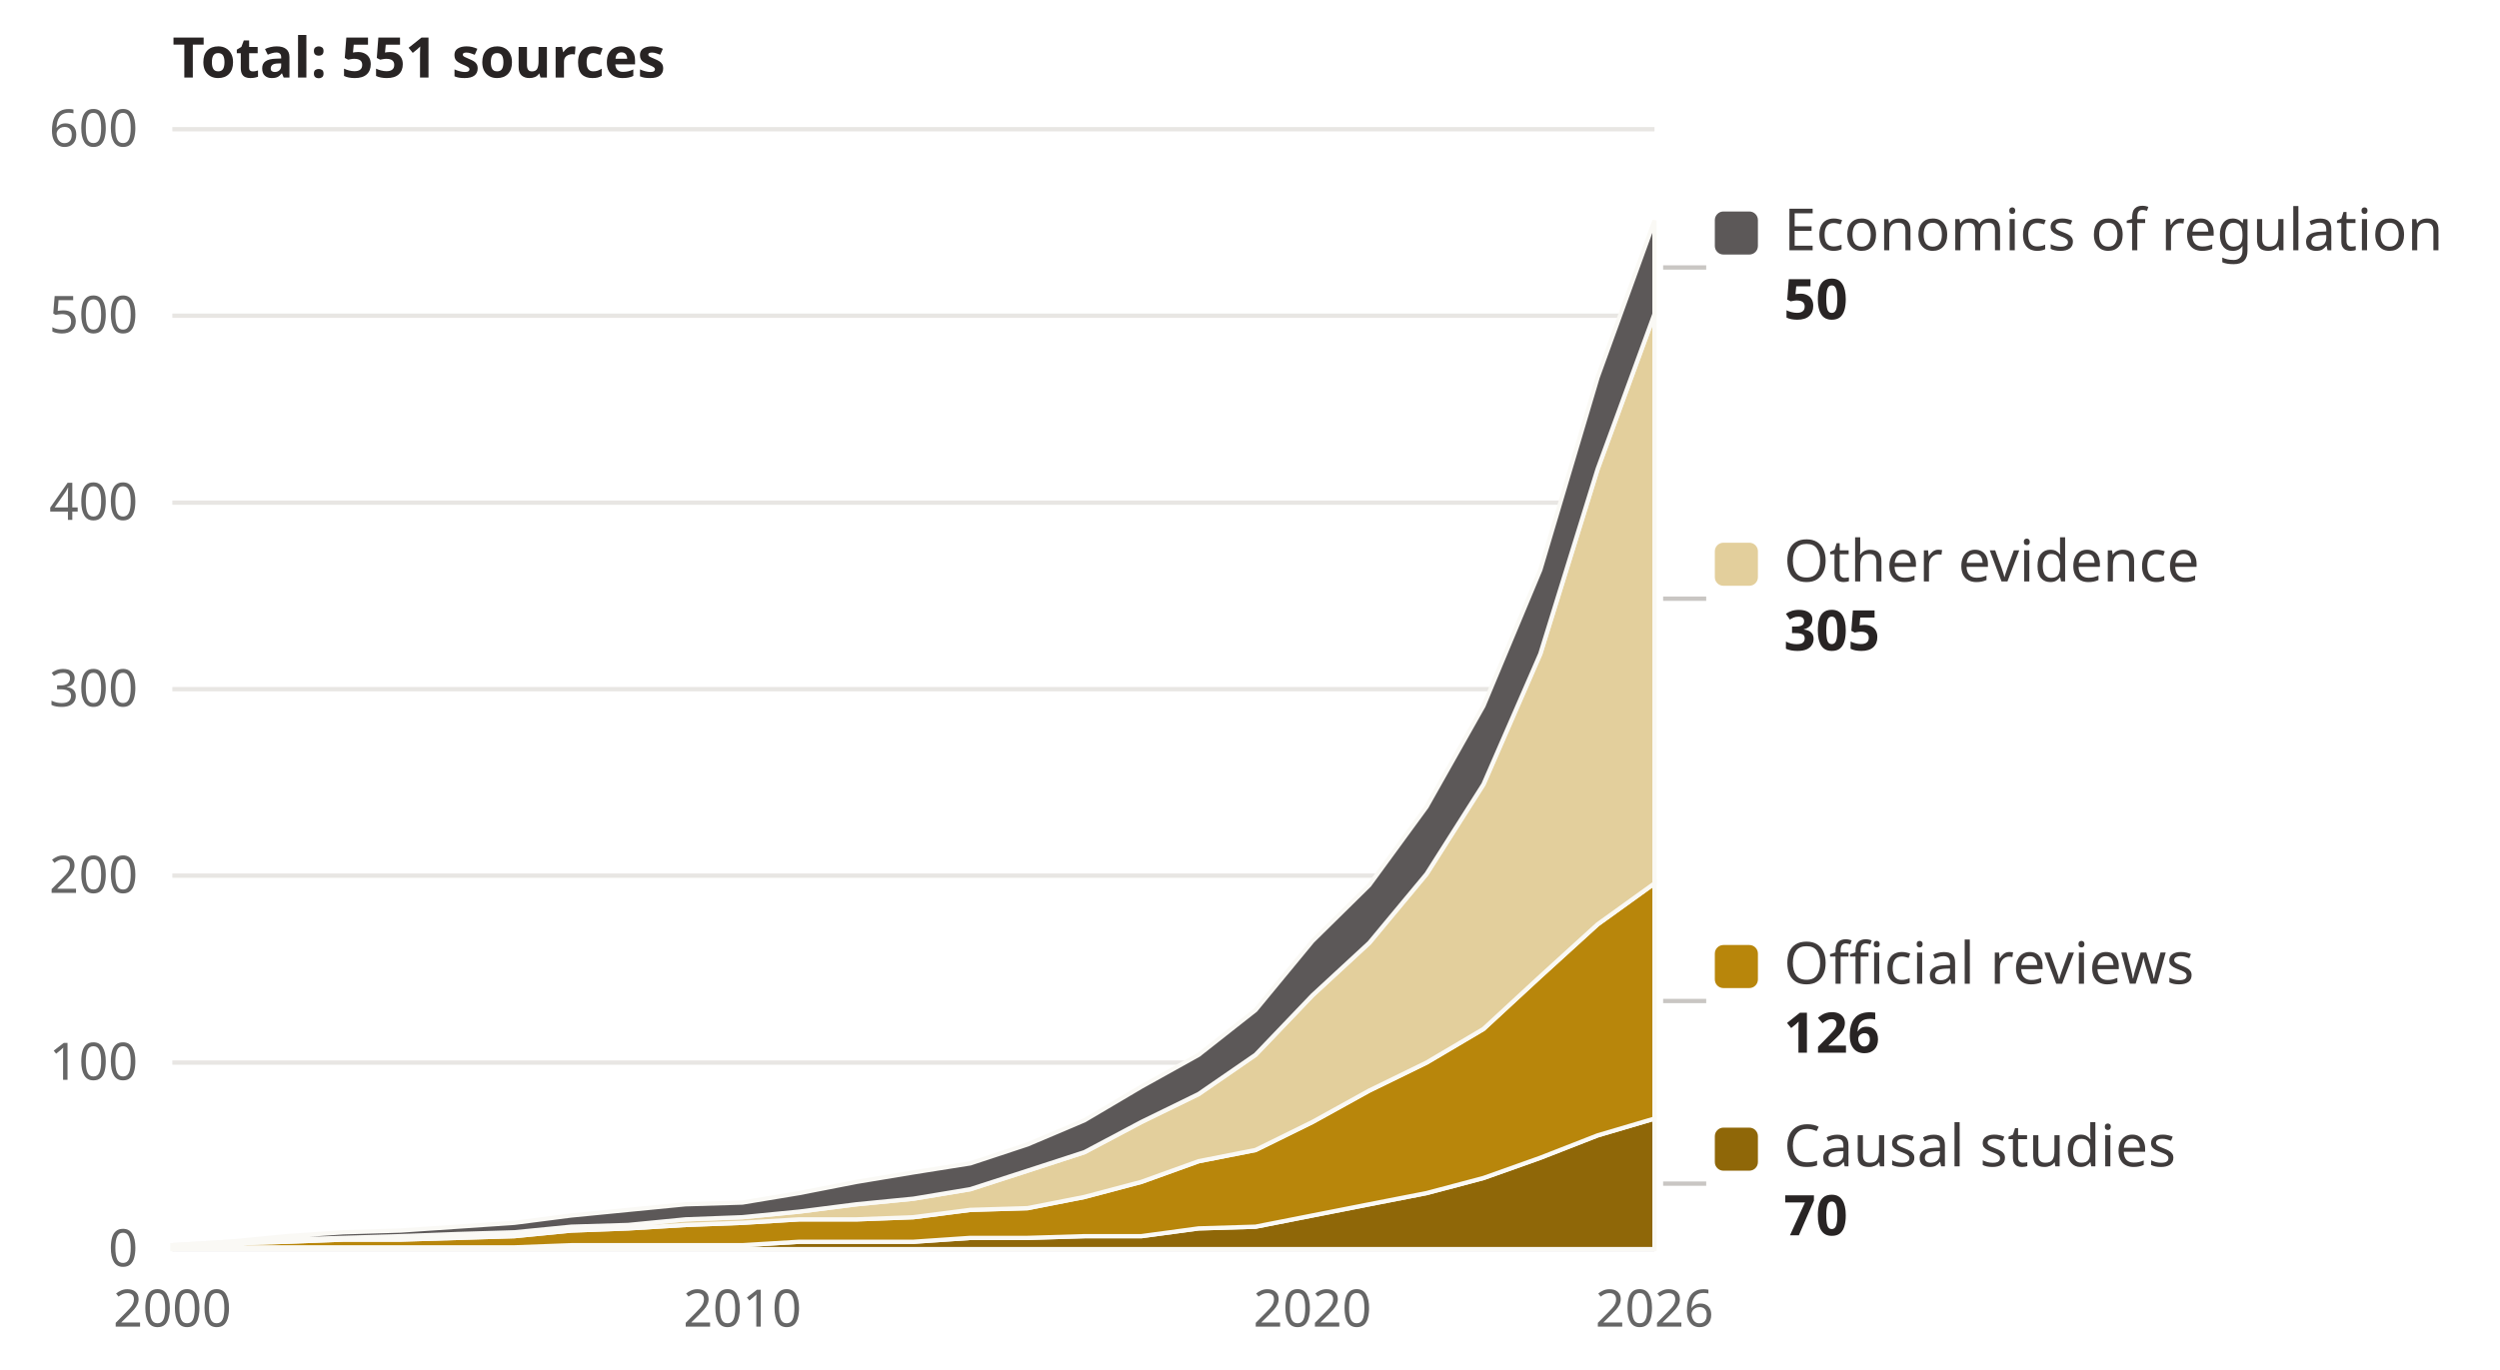
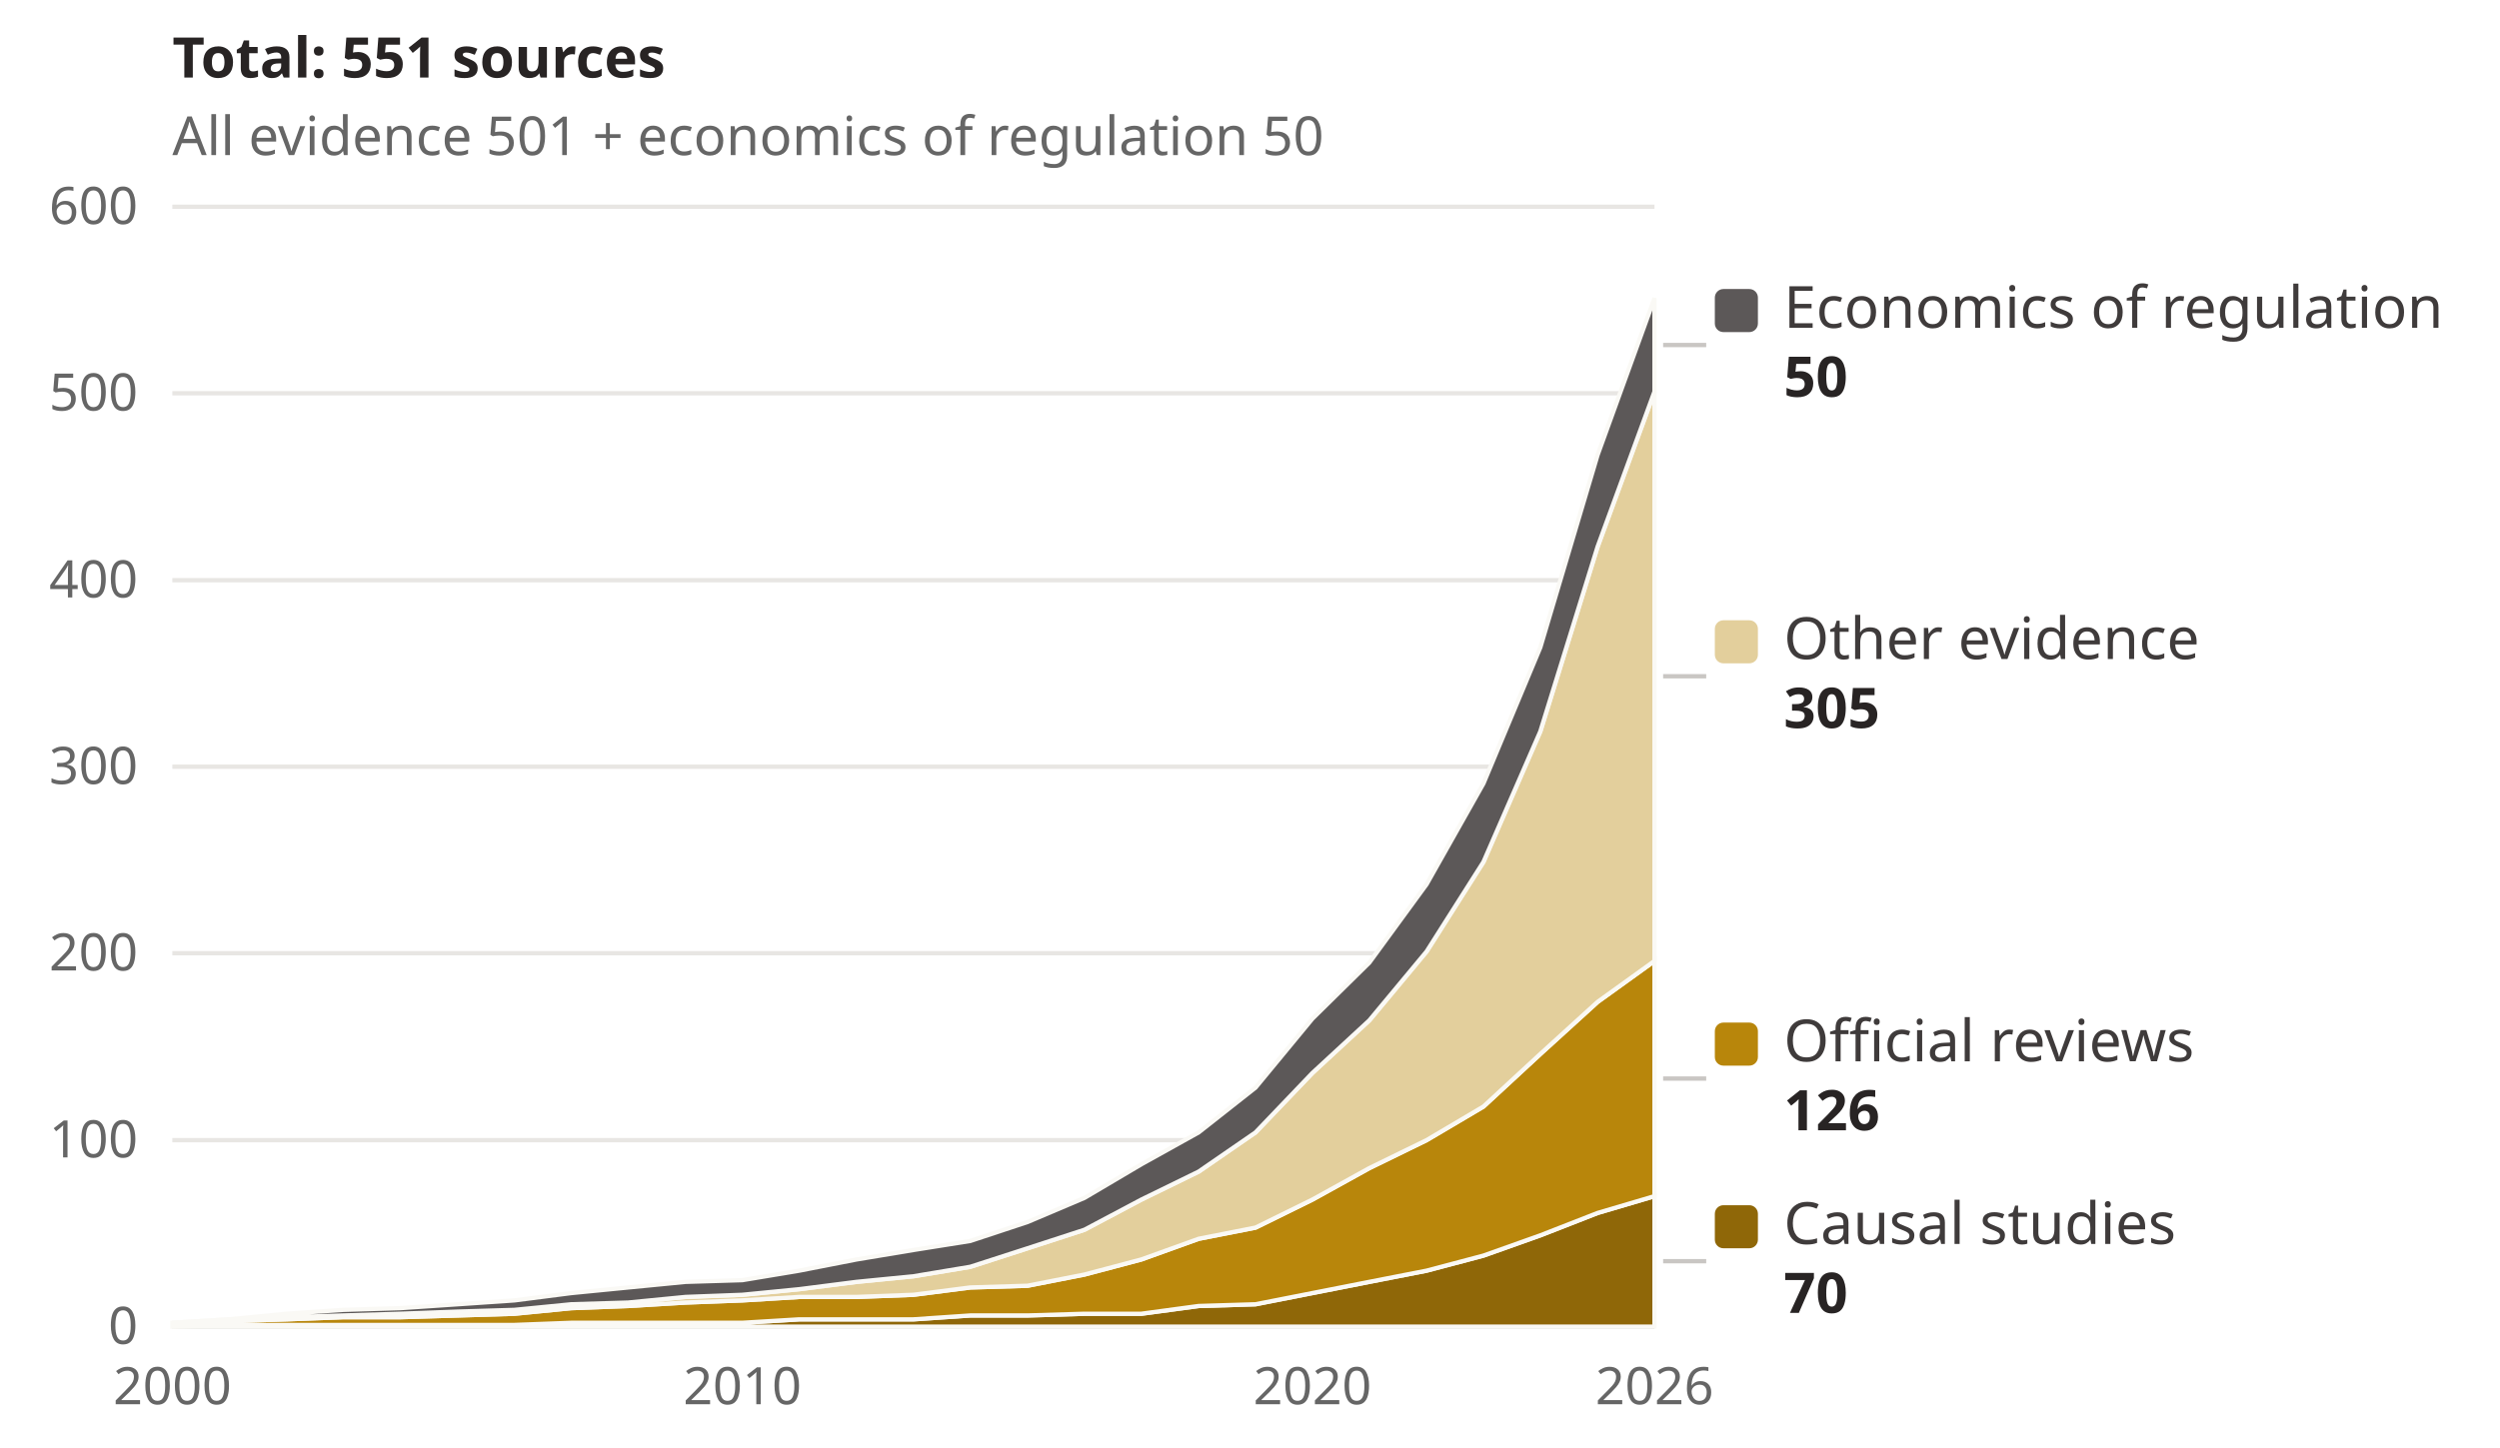
- <svg viewBox="0 0 580 318" width="100%" role="img" aria-label="Cumulative number of sources in the evidence library by type of study, 2000 to 2026: Causal studies 70; Official reviews 126; Other evidence 305; Economics of regulation 50">
-   <line x1="40" x2="384" y1="290.0" y2="290.0" stroke="#C9C6C3" />
-   <text x="32.0" y="294.0" text-anchor="end" font-family="DM Sans, sans-serif" font-size="12" fill="#666666">0</text>
-   <line x1="40" x2="384" y1="246.7" y2="246.7" stroke="#E8E6E3" />
-   <text x="32.0" y="250.7" text-anchor="end" font-family="DM Sans, sans-serif" font-size="12" fill="#666666">100</text>
-   <line x1="40" x2="384" y1="203.3" y2="203.3" stroke="#E8E6E3" />
-   <text x="32.0" y="207.3" text-anchor="end" font-family="DM Sans, sans-serif" font-size="12" fill="#666666">200</text>
-   <line x1="40" x2="384" y1="160.0" y2="160.0" stroke="#E8E6E3" />
-   <text x="32.0" y="164.0" text-anchor="end" font-family="DM Sans, sans-serif" font-size="12" fill="#666666">300</text>
-   <line x1="40" x2="384" y1="116.7" y2="116.7" stroke="#E8E6E3" />
-   <text x="32.0" y="120.7" text-anchor="end" font-family="DM Sans, sans-serif" font-size="12" fill="#666666">400</text>
-   <line x1="40" x2="384" y1="73.3" y2="73.3" stroke="#E8E6E3" />
-   <text x="32.0" y="77.3" text-anchor="end" font-family="DM Sans, sans-serif" font-size="12" fill="#666666">500</text>
-   <line x1="40" x2="384" y1="30.0" y2="30.0" stroke="#E8E6E3" />
-   <text x="32.0" y="34.0" text-anchor="end" font-family="DM Sans, sans-serif" font-size="12" fill="#666666">600</text>
-   <text x="40.0" y="308.0" text-anchor="middle" font-family="DM Sans, sans-serif" font-size="12" fill="#666666">2000</text>
-   <text x="172.3" y="308.0" text-anchor="middle" font-family="DM Sans, sans-serif" font-size="12" fill="#666666">2010</text>
-   <text x="304.6" y="308.0" text-anchor="middle" font-family="DM Sans, sans-serif" font-size="12" fill="#666666">2020</text>
-   <text x="384.0" y="308.0" text-anchor="middle" font-family="DM Sans, sans-serif" font-size="12" fill="#666666">2026</text>
-   <polygon points="40.0,290.0 53.2,289.6 66.5,289.6 79.7,289.6 92.9,289.6 106.2,289.6 119.4,289.6 132.6,289.1 145.8,289.1 159.1,289.1 172.3,289.1 185.5,288.3 198.8,288.3 212.0,288.3 225.2,287.4 238.5,287.4 251.7,287.0 264.9,287.0 278.2,285.2 291.4,284.8 304.6,282.2 317.8,279.6 331.1,277.0 344.3,273.5 357.5,268.8 370.8,263.6 384.0,259.7 384.0,290.0 370.8,290.0 357.5,290.0 344.3,290.0 331.1,290.0 317.8,290.0 304.6,290.0 291.4,290.0 278.2,290.0 264.9,290.0 251.7,290.0 238.5,290.0 225.2,290.0 212.0,290.0 198.8,290.0 185.5,290.0 172.3,290.0 159.1,290.0 145.8,290.0 132.6,290.0 119.4,290.0 106.2,290.0 92.9,290.0 79.7,290.0 66.5,290.0 53.2,290.0 40.0,290.0" fill="#8F6708" stroke="#FAF9F5" stroke-width="1" />
-   <polygon points="40.0,289.1 53.2,288.7 66.5,288.3 79.7,287.8 92.9,287.8 106.2,287.4 119.4,287.0 132.6,285.7 145.8,285.2 159.1,284.4 172.3,283.9 185.5,283.1 198.8,283.1 212.0,282.6 225.2,280.9 238.5,280.5 251.7,277.9 264.9,274.4 278.2,269.6 291.4,267.0 304.6,260.5 317.8,253.2 331.1,246.7 344.3,238.9 357.5,226.7 370.8,214.6 384.0,205.1 384.0,259.7 370.8,263.6 357.5,268.8 344.3,273.5 331.1,277.0 317.8,279.6 304.6,282.2 291.4,284.8 278.2,285.2 264.9,287.0 251.7,287.0 238.5,287.4 225.2,287.4 212.0,288.3 198.8,288.3 185.5,288.3 172.3,289.1 159.1,289.1 145.8,289.1 132.6,289.1 119.4,289.6 106.2,289.6 92.9,289.6 79.7,289.6 66.5,289.6 53.2,289.6 40.0,290.0" fill="#B8860B" stroke="#FAF9F5" stroke-width="1" />
-   <polygon points="40.0,289.1 53.2,288.3 66.5,287.8 79.7,287.4 92.9,287.0 106.2,286.5 119.4,286.1 132.6,284.8 145.8,284.4 159.1,283.1 172.3,282.6 185.5,281.3 198.8,279.6 212.0,278.3 225.2,276.1 238.5,271.8 251.7,267.5 264.9,260.5 278.2,254.0 291.4,244.9 304.6,231.1 317.8,218.9 331.1,202.9 344.3,182.1 357.5,151.8 370.8,108.9 384.0,72.9 384.0,205.1 370.8,214.6 357.5,226.7 344.3,238.9 331.1,246.7 317.8,253.2 304.6,260.5 291.4,267.0 278.2,269.6 264.9,274.4 251.7,277.9 238.5,280.5 225.2,280.9 212.0,282.6 198.8,283.1 185.5,283.1 172.3,283.9 159.1,284.4 145.8,285.2 132.6,285.7 119.4,287.0 106.2,287.4 92.9,287.8 79.7,287.8 66.5,288.3 53.2,288.7 40.0,289.1" fill="#E3CF9C" stroke="#FAF9F5" stroke-width="1" />
-   <polygon points="40.0,289.1 53.2,288.3 66.5,287.0 79.7,286.1 92.9,285.7 106.2,284.8 119.4,283.9 132.6,282.2 145.8,280.9 159.1,279.6 172.3,279.2 185.5,277.0 198.8,274.4 212.0,272.2 225.2,270.1 238.5,265.7 251.7,260.1 264.9,252.3 278.2,244.9 291.4,234.5 304.6,218.5 317.8,205.5 331.1,187.3 344.3,163.9 357.5,132.3 370.8,87.6 384.0,51.2 384.0,72.9 370.8,108.9 357.5,151.8 344.3,182.1 331.1,202.9 317.8,218.9 304.6,231.1 291.4,244.9 278.2,254.0 264.9,260.5 251.7,267.5 238.5,271.8 225.2,276.1 212.0,278.3 198.8,279.6 185.5,281.3 172.3,282.6 159.1,283.1 145.8,284.4 132.6,284.8 119.4,286.1 106.2,286.5 92.9,287.0 79.7,287.4 66.5,287.8 53.2,288.3 40.0,289.1" fill="#5C5858" stroke="#FAF9F5" stroke-width="1" />
-   <line x1="386" x2="396" y1="274.8" y2="274.8" stroke="#C9C6C3" />
-   <rect x="398" y="261.8" width="10" height="10" rx="2" fill="#8F6708" />
-   <text x="414.0" y="270.8" text-anchor="start" font-family="DM Sans, sans-serif" font-size="13.5" fill="#3F3B3B">Causal studies</text>
-   <text x="414.0" y="286.8" text-anchor="start" font-family="DM Sans, sans-serif" font-size="13" fill="#282424" font-weight="600">70</text>
-   <line x1="386" x2="396" y1="232.4" y2="232.4" stroke="#C9C6C3" />
-   <rect x="398" y="219.4" width="10" height="10" rx="2" fill="#B8860B" />
-   <text x="414.0" y="228.4" text-anchor="start" font-family="DM Sans, sans-serif" font-size="13.5" fill="#3F3B3B">Official reviews</text>
-   <text x="414.0" y="244.4" text-anchor="start" font-family="DM Sans, sans-serif" font-size="13" fill="#282424" font-weight="600">126</text>
-   <line x1="386" x2="396" y1="139.0" y2="139.0" stroke="#C9C6C3" />
-   <rect x="398" y="126.0" width="10" height="10" rx="2" fill="#E3CF9C" />
-   <text x="414.0" y="135.0" text-anchor="start" font-family="DM Sans, sans-serif" font-size="13.5" fill="#3F3B3B">Other evidence</text>
-   <text x="414.0" y="151.0" text-anchor="start" font-family="DM Sans, sans-serif" font-size="13" fill="#282424" font-weight="600">305</text>
-   <line x1="386" x2="396" y1="62.1" y2="62.1" stroke="#C9C6C3" />
-   <rect x="398" y="49.1" width="10" height="10" rx="2" fill="#5C5858" />
-   <text x="414.0" y="58.1" text-anchor="start" font-family="DM Sans, sans-serif" font-size="13.5" fill="#3F3B3B">Economics of regulation</text>
-   <text x="414.0" y="74.1" text-anchor="start" font-family="DM Sans, sans-serif" font-size="13" fill="#282424" font-weight="600">50</text>
+ <svg viewBox="0 0 580 336" width="100%" role="img" aria-label="Cumulative number of sources in the evidence library by type of study, 2000 to 2026: Causal studies 70; Official reviews 126; Other evidence 305; Economics of regulation 50">
+   <line x1="40" x2="384" y1="308.0" y2="308.0" stroke="#C9C6C3" />
+   <text x="32.0" y="312.0" text-anchor="end" font-family="DM Sans, sans-serif" font-size="12" fill="#666666">0</text>
+   <line x1="40" x2="384" y1="264.7" y2="264.7" stroke="#E8E6E3" />
+   <text x="32.0" y="268.7" text-anchor="end" font-family="DM Sans, sans-serif" font-size="12" fill="#666666">100</text>
+   <line x1="40" x2="384" y1="221.3" y2="221.3" stroke="#E8E6E3" />
+   <text x="32.0" y="225.3" text-anchor="end" font-family="DM Sans, sans-serif" font-size="12" fill="#666666">200</text>
+   <line x1="40" x2="384" y1="178.0" y2="178.0" stroke="#E8E6E3" />
+   <text x="32.0" y="182.0" text-anchor="end" font-family="DM Sans, sans-serif" font-size="12" fill="#666666">300</text>
+   <line x1="40" x2="384" y1="134.7" y2="134.7" stroke="#E8E6E3" />
+   <text x="32.0" y="138.7" text-anchor="end" font-family="DM Sans, sans-serif" font-size="12" fill="#666666">400</text>
+   <line x1="40" x2="384" y1="91.3" y2="91.3" stroke="#E8E6E3" />
+   <text x="32.0" y="95.3" text-anchor="end" font-family="DM Sans, sans-serif" font-size="12" fill="#666666">500</text>
+   <line x1="40" x2="384" y1="48.0" y2="48.0" stroke="#E8E6E3" />
+   <text x="32.0" y="52.0" text-anchor="end" font-family="DM Sans, sans-serif" font-size="12" fill="#666666">600</text>
+   <text x="40.0" y="326.0" text-anchor="middle" font-family="DM Sans, sans-serif" font-size="12" fill="#666666">2000</text>
+   <text x="172.3" y="326.0" text-anchor="middle" font-family="DM Sans, sans-serif" font-size="12" fill="#666666">2010</text>
+   <text x="304.6" y="326.0" text-anchor="middle" font-family="DM Sans, sans-serif" font-size="12" fill="#666666">2020</text>
+   <text x="384.0" y="326.0" text-anchor="middle" font-family="DM Sans, sans-serif" font-size="12" fill="#666666">2026</text>
+   <polygon points="40.0,308.0 53.2,307.6 66.5,307.6 79.7,307.6 92.9,307.6 106.2,307.6 119.4,307.6 132.6,307.1 145.8,307.1 159.1,307.1 172.3,307.1 185.5,306.3 198.8,306.3 212.0,306.3 225.2,305.4 238.5,305.4 251.7,305.0 264.9,305.0 278.2,303.2 291.4,302.8 304.6,300.2 317.8,297.6 331.1,295.0 344.3,291.5 357.5,286.8 370.8,281.6 384.0,277.7 384.0,308.0 370.8,308.0 357.5,308.0 344.3,308.0 331.1,308.0 317.8,308.0 304.6,308.0 291.4,308.0 278.2,308.0 264.9,308.0 251.7,308.0 238.5,308.0 225.2,308.0 212.0,308.0 198.8,308.0 185.5,308.0 172.3,308.0 159.1,308.0 145.8,308.0 132.6,308.0 119.4,308.0 106.2,308.0 92.9,308.0 79.7,308.0 66.5,308.0 53.2,308.0 40.0,308.0" fill="#8F6708" stroke="#FAF9F5" stroke-width="1" />
+   <polygon points="40.0,307.1 53.2,306.7 66.5,306.3 79.7,305.8 92.9,305.8 106.2,305.4 119.4,305.0 132.6,303.7 145.8,303.2 159.1,302.4 172.3,301.9 185.5,301.1 198.8,301.1 212.0,300.6 225.2,298.9 238.5,298.5 251.7,295.9 264.9,292.4 278.2,287.6 291.4,285.0 304.6,278.5 317.8,271.2 331.1,264.7 344.3,256.9 357.5,244.7 370.8,232.6 384.0,223.1 384.0,277.7 370.8,281.6 357.5,286.8 344.3,291.5 331.1,295.0 317.8,297.6 304.6,300.2 291.4,302.8 278.2,303.2 264.9,305.0 251.7,305.0 238.5,305.4 225.2,305.4 212.0,306.3 198.8,306.3 185.5,306.3 172.3,307.1 159.1,307.1 145.8,307.1 132.6,307.1 119.4,307.6 106.2,307.6 92.9,307.6 79.7,307.6 66.5,307.6 53.2,307.6 40.0,308.0" fill="#B8860B" stroke="#FAF9F5" stroke-width="1" />
+   <polygon points="40.0,307.1 53.2,306.3 66.5,305.8 79.7,305.4 92.9,305.0 106.2,304.5 119.4,304.1 132.6,302.8 145.8,302.4 159.1,301.1 172.3,300.6 185.5,299.3 198.8,297.6 212.0,296.3 225.2,294.1 238.5,289.8 251.7,285.5 264.9,278.5 278.2,272.0 291.4,262.9 304.6,249.1 317.8,236.9 331.1,220.9 344.3,200.1 357.5,169.8 370.8,126.9 384.0,90.9 384.0,223.1 370.8,232.6 357.5,244.7 344.3,256.9 331.1,264.7 317.8,271.2 304.6,278.5 291.4,285.0 278.2,287.6 264.9,292.4 251.7,295.9 238.5,298.5 225.2,298.9 212.0,300.6 198.8,301.1 185.5,301.1 172.3,301.9 159.1,302.4 145.8,303.2 132.6,303.7 119.4,305.0 106.2,305.4 92.9,305.8 79.7,305.8 66.5,306.3 53.2,306.7 40.0,307.1" fill="#E3CF9C" stroke="#FAF9F5" stroke-width="1" />
+   <polygon points="40.0,307.1 53.2,306.3 66.5,305.0 79.7,304.1 92.9,303.7 106.2,302.8 119.4,301.9 132.6,300.2 145.8,298.9 159.1,297.6 172.3,297.2 185.5,295.0 198.8,292.4 212.0,290.2 225.2,288.1 238.5,283.7 251.7,278.1 264.9,270.3 278.2,262.9 291.4,252.5 304.6,236.5 317.8,223.5 331.1,205.3 344.3,181.9 357.5,150.3 370.8,105.6 384.0,69.2 384.0,90.9 370.8,126.9 357.5,169.8 344.3,200.1 331.1,220.9 317.8,236.9 304.6,249.1 291.4,262.9 278.2,272.0 264.9,278.5 251.7,285.5 238.5,289.8 225.2,294.1 212.0,296.3 198.8,297.6 185.5,299.3 172.3,300.6 159.1,301.1 145.8,302.4 132.6,302.8 119.4,304.1 106.2,304.5 92.9,305.0 79.7,305.4 66.5,305.8 53.2,306.3 40.0,307.1" fill="#5C5858" stroke="#FAF9F5" stroke-width="1" />
+   <line x1="386" x2="396" y1="292.8" y2="292.8" stroke="#C9C6C3" />
+   <rect x="398" y="279.8" width="10" height="10" rx="2" fill="#8F6708" />
+   <text x="414.0" y="288.8" text-anchor="start" font-family="DM Sans, sans-serif" font-size="13.5" fill="#3F3B3B">Causal studies</text>
+   <text x="414.0" y="304.8" text-anchor="start" font-family="DM Sans, sans-serif" font-size="13" fill="#282424" font-weight="600">70</text>
+   <line x1="386" x2="396" y1="250.4" y2="250.4" stroke="#C9C6C3" />
+   <rect x="398" y="237.4" width="10" height="10" rx="2" fill="#B8860B" />
+   <text x="414.0" y="246.4" text-anchor="start" font-family="DM Sans, sans-serif" font-size="13.5" fill="#3F3B3B">Official reviews</text>
+   <text x="414.0" y="262.4" text-anchor="start" font-family="DM Sans, sans-serif" font-size="13" fill="#282424" font-weight="600">126</text>
+   <line x1="386" x2="396" y1="157.0" y2="157.0" stroke="#C9C6C3" />
+   <rect x="398" y="144.0" width="10" height="10" rx="2" fill="#E3CF9C" />
+   <text x="414.0" y="153.0" text-anchor="start" font-family="DM Sans, sans-serif" font-size="13.5" fill="#3F3B3B">Other evidence</text>
+   <text x="414.0" y="169.0" text-anchor="start" font-family="DM Sans, sans-serif" font-size="13" fill="#282424" font-weight="600">305</text>
+   <line x1="386" x2="396" y1="80.1" y2="80.1" stroke="#C9C6C3" />
+   <rect x="398" y="67.1" width="10" height="10" rx="2" fill="#5C5858" />
+   <text x="414.0" y="76.1" text-anchor="start" font-family="DM Sans, sans-serif" font-size="13.5" fill="#3F3B3B">Economics of regulation</text>
+   <text x="414.0" y="92.1" text-anchor="start" font-family="DM Sans, sans-serif" font-size="13" fill="#282424" font-weight="600">50</text>
  <text x="40.0" y="18.0" text-anchor="start" font-family="DM Sans, sans-serif" font-size="13" fill="#282424" font-weight="600">Total: 551 sources</text>
+   <text x="40.0" y="36.0" text-anchor="start" font-family="DM Sans, sans-serif" font-size="12.5" fill="#666666">All evidence 501 + economics of regulation 50</text>
</svg>
